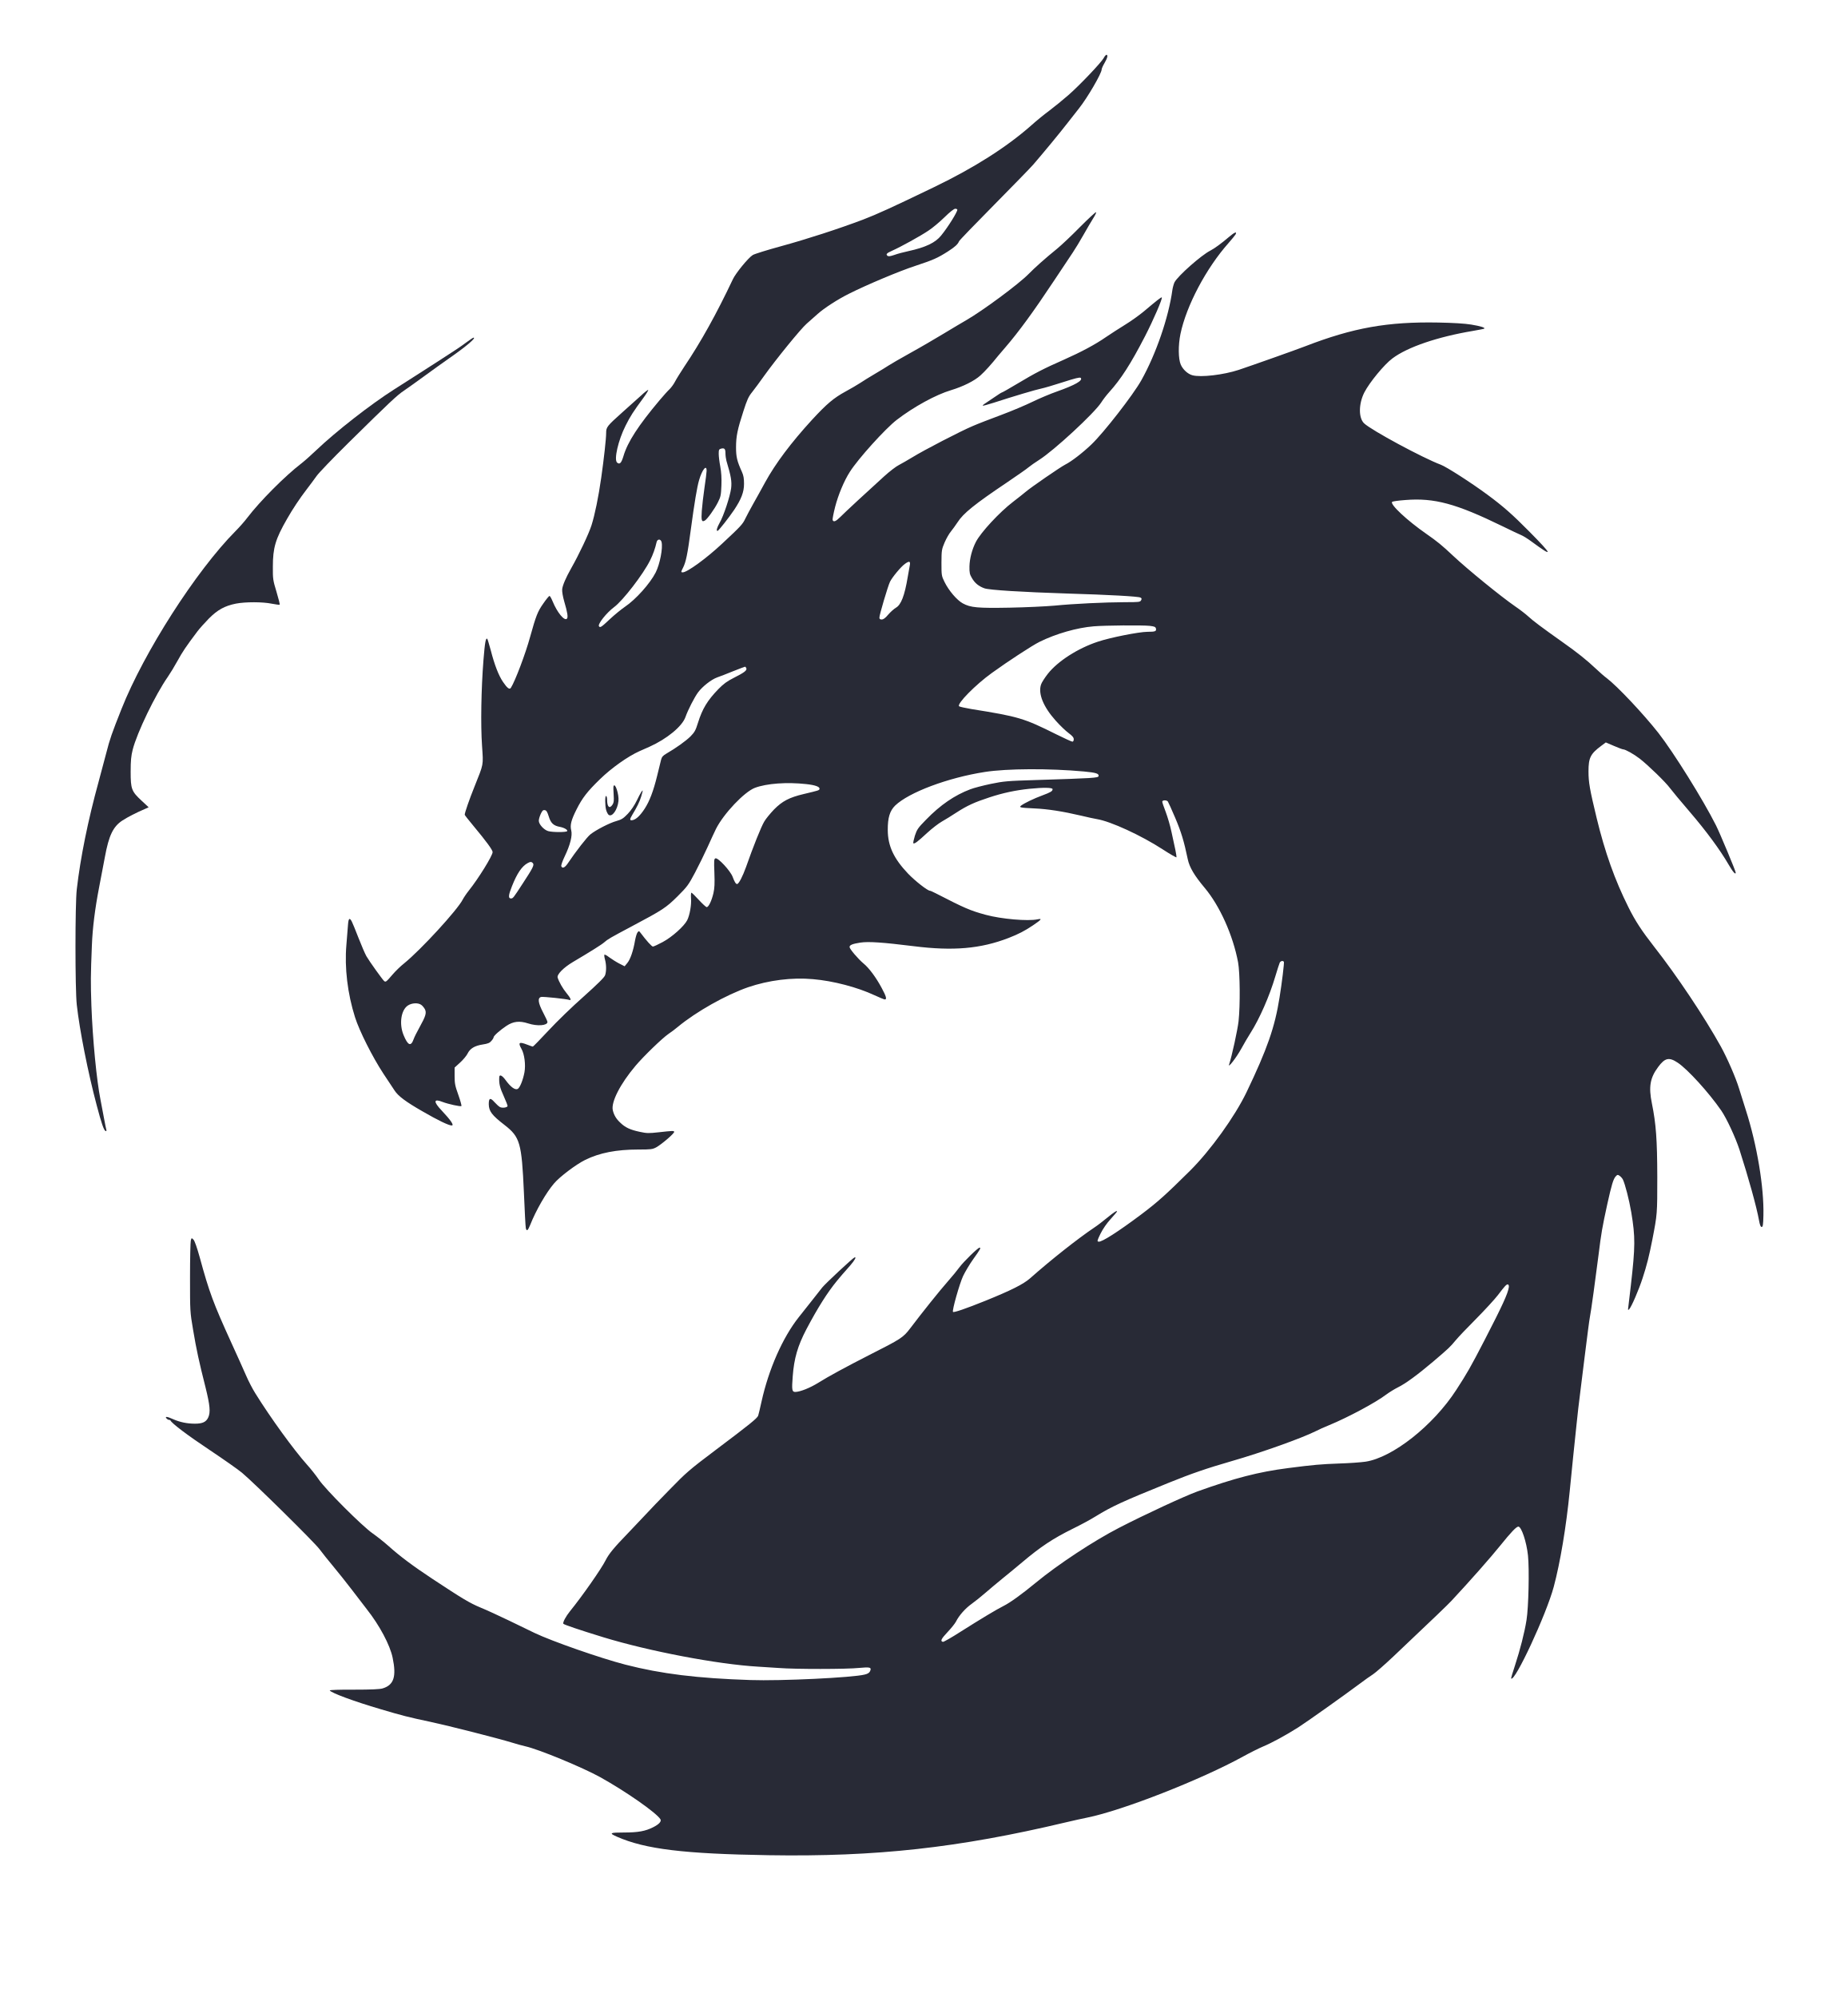
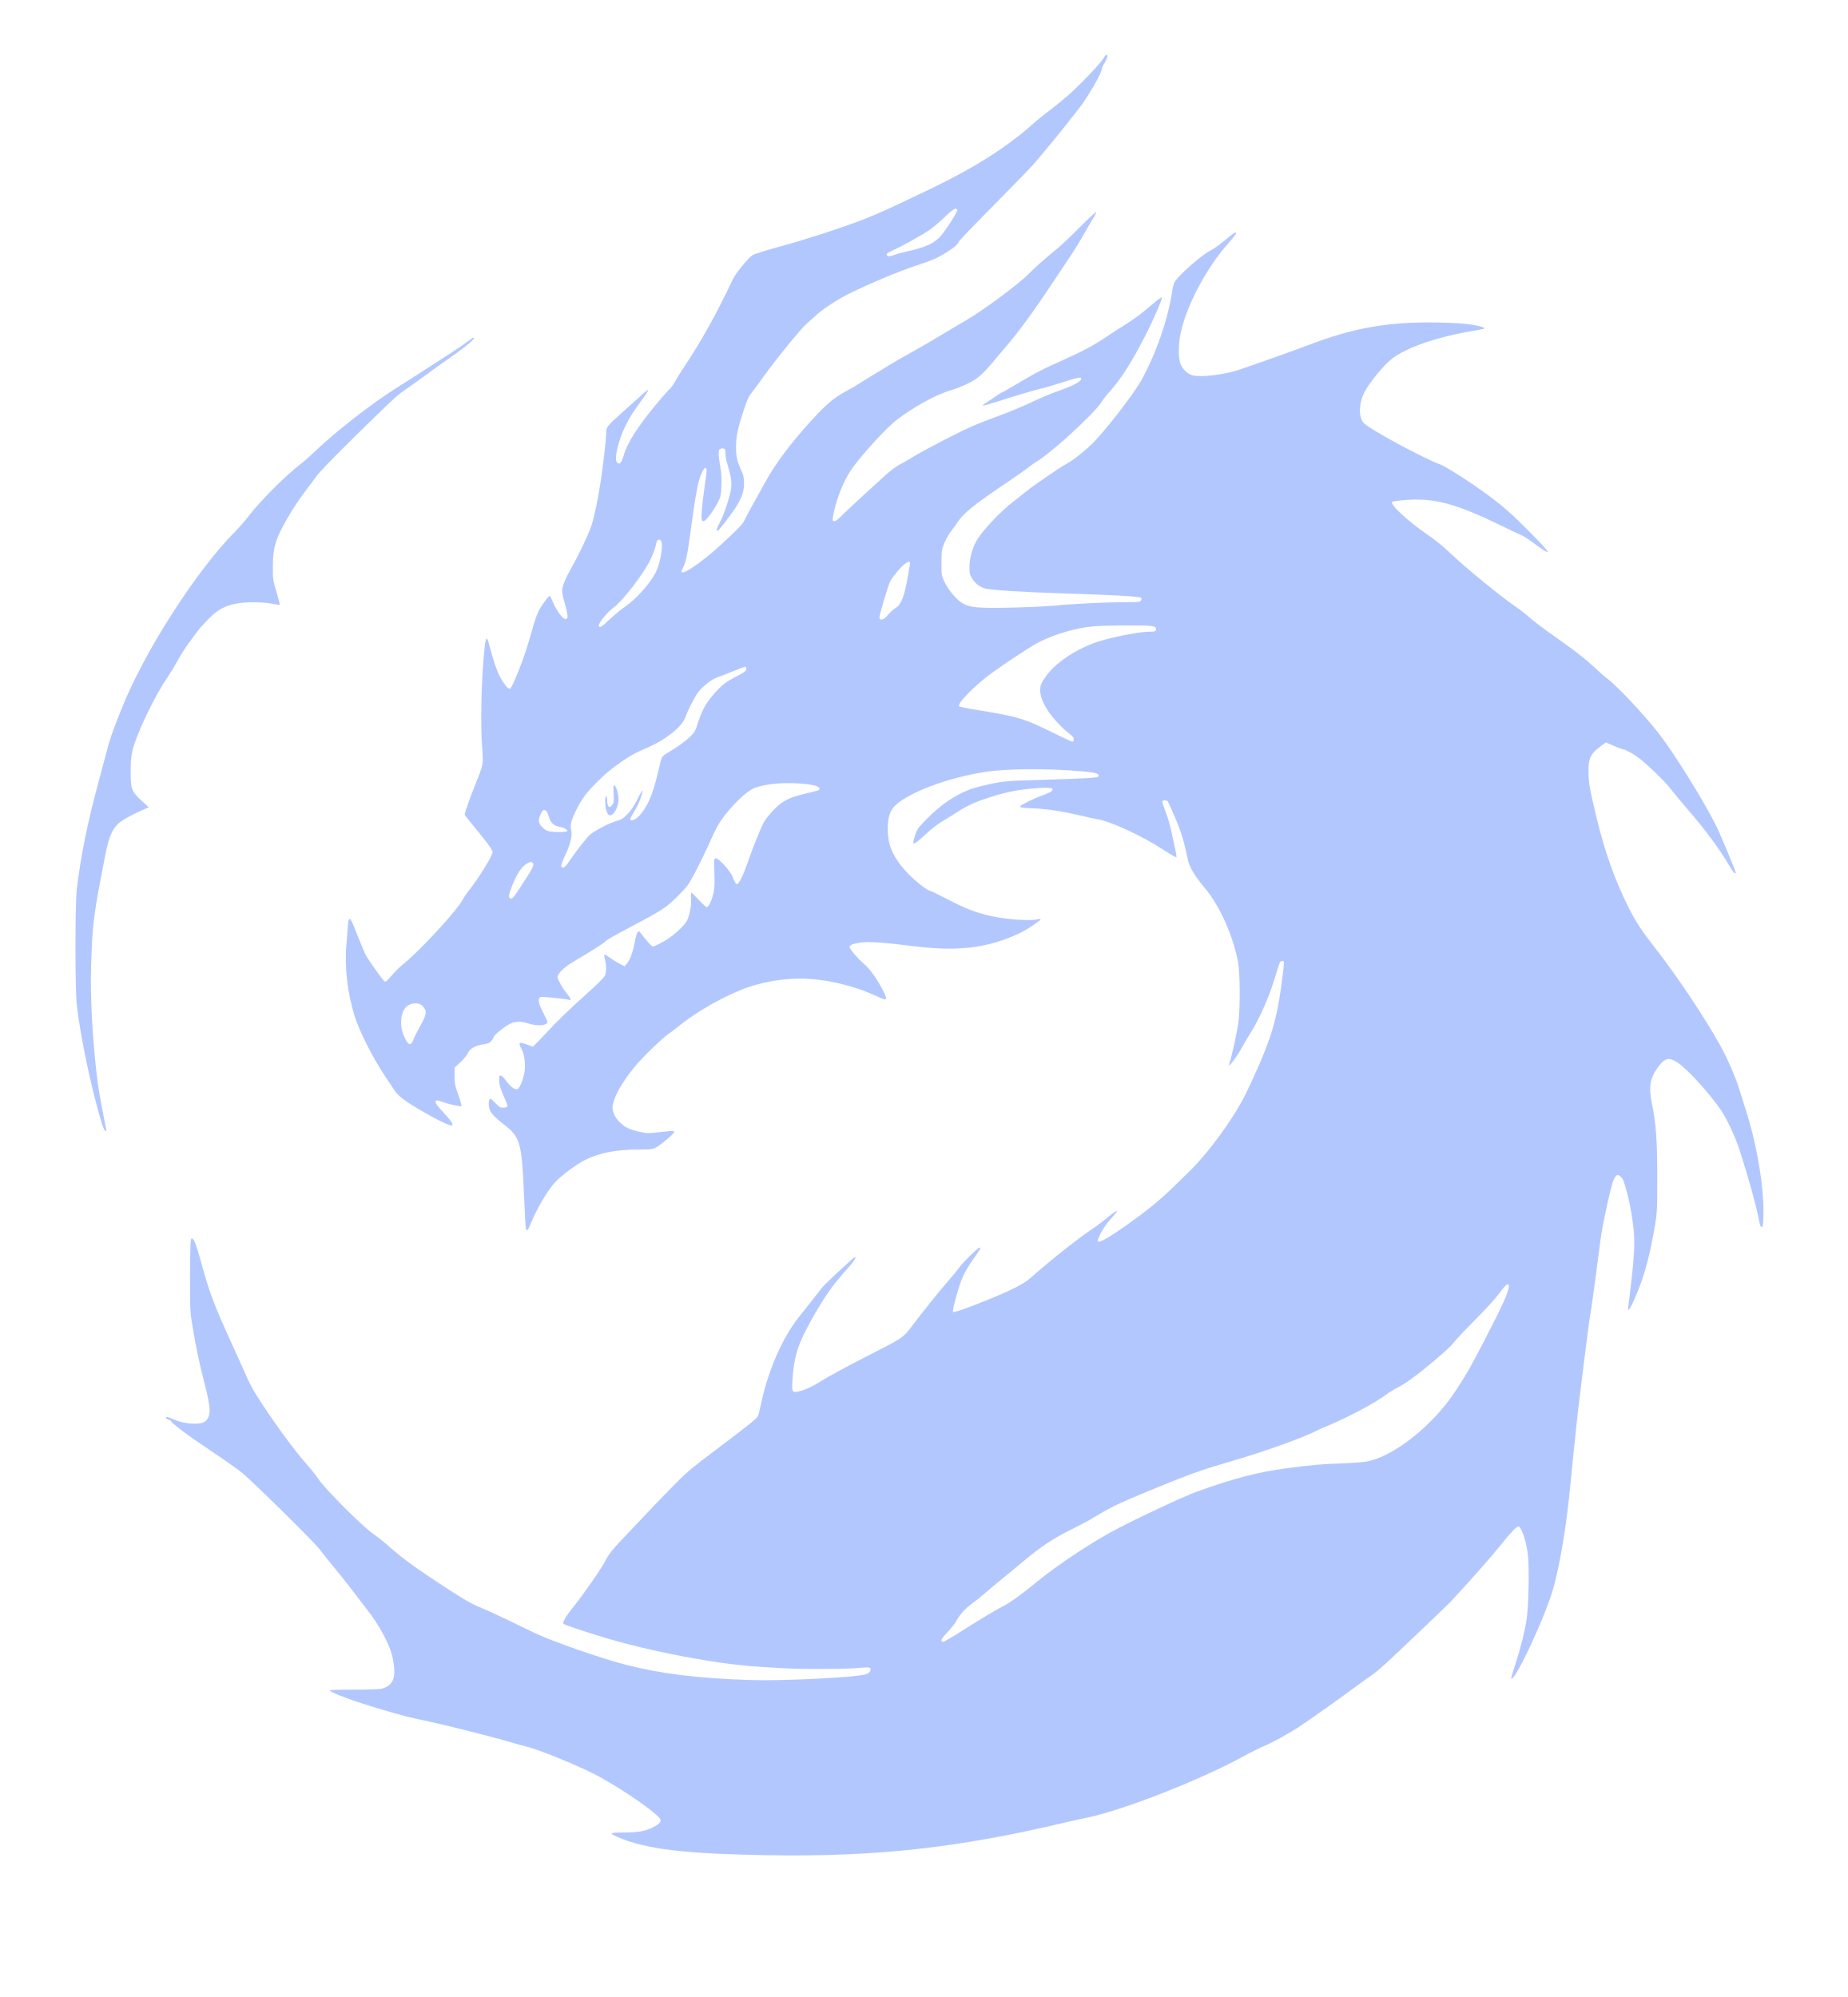
<svg xmlns="http://www.w3.org/2000/svg" version="1.0" width="1920pt" height="2076pt" viewBox="0 0 1920 2076" preserveAspectRatio="xMidYMid meet" id="svg3">
  <defs id="defs3" />
-   <g transform="translate(0,2076) scale(0.1,-0.1)" fill="#000000" stroke="none" id="g3" style="fill:#282a36;fill-opacity:1">
-     <path d="M11472 20158 c-25 -47 -252 -286 -367 -386 -55 -48 -143 -120 -196 -160 -53 -39 -139 -109 -190 -155 -257 -227 -592 -440 -1008 -641 -450 -217 -593 -282 -741 -339 -254 -96 -587 -204 -854 -277 -143 -39 -274 -80 -292 -91 -46 -28 -177 -188 -207 -252 -170 -360 -333 -653 -504 -907 -38 -58 -82 -128 -96 -155 -14 -28 -40 -63 -57 -80 -18 -16 -64 -68 -104 -115 -222 -264 -333 -435 -376 -581 -22 -73 -39 -91 -66 -68 -35 29 11 232 88 384 49 98 79 145 188 293 29 40 50 75 47 78 -3 3 -37 -23 -74 -58 -38 -34 -124 -112 -192 -172 -163 -146 -171 -156 -171 -217 0 -59 -23 -268 -51 -464 -29 -205 -67 -387 -101 -495 -28 -89 -132 -308 -210 -445 -57 -101 -90 -178 -95 -220 -2 -25 6 -74 22 -130 33 -111 41 -163 27 -177 -26 -26 -101 65 -148 180 -13 31 -27 57 -33 57 -5 0 -35 -36 -65 -80 -58 -82 -75 -126 -136 -345 -48 -176 -156 -461 -200 -530 -14 -22 -38 -4 -82 61 -45 66 -88 176 -127 328 -17 62 -33 116 -36 119 -16 16 -25 -32 -40 -218 -24 -304 -30 -675 -15 -892 14 -210 19 -181 -79 -427 -53 -131 -101 -270 -101 -291 0 -4 41 -56 91 -116 135 -162 199 -250 199 -272 0 -37 -147 -275 -248 -401 -24 -30 -52 -72 -63 -93 -56 -109 -435 -522 -609 -663 -37 -29 -90 -81 -120 -116 -66 -77 -71 -81 -88 -67 -18 16 -152 203 -184 258 -14 25 -51 110 -82 190 -31 80 -62 156 -69 169 -23 45 -35 36 -40 -31 -2 -35 -10 -130 -17 -213 -20 -234 12 -505 90 -750 45 -143 183 -416 294 -585 53 -80 106 -160 118 -178 37 -57 118 -117 289 -215 162 -94 273 -147 304 -147 28 0 -10 55 -104 155 -89 93 -85 127 8 90 60 -23 188 -51 197 -43 3 4 -11 56 -32 115 -34 95 -39 119 -39 197 l0 88 57 52 c31 28 66 70 77 92 26 54 74 83 158 96 53 8 73 16 90 37 13 14 23 31 23 37 0 16 67 75 133 119 72 48 136 55 226 26 95 -31 201 -23 201 15 0 7 -20 51 -45 98 -53 101 -59 152 -21 162 21 5 262 -20 294 -31 24 -8 12 21 -29 70 -40 48 -79 117 -93 162 -10 32 59 103 158 162 186 110 302 183 326 205 36 32 62 47 286 166 322 171 356 193 476 312 101 101 113 117 182 247 40 76 99 196 131 267 32 71 71 156 87 188 80 158 294 384 404 426 123 46 332 61 532 39 96 -10 147 -29 139 -52 -4 -13 -6 -14 -162 -51 -152 -36 -224 -74 -310 -161 -38 -40 -85 -96 -102 -126 -32 -53 -117 -266 -189 -472 -35 -98 -76 -177 -93 -177 -13 0 -26 20 -46 74 -23 63 -153 203 -179 193 -15 -6 -16 -22 -11 -150 4 -111 2 -159 -10 -212 -19 -81 -50 -145 -70 -145 -7 0 -44 34 -82 75 -37 41 -72 75 -77 75 -4 0 -6 -26 -4 -57 6 -68 -13 -177 -40 -230 -33 -63 -157 -174 -254 -226 -48 -26 -94 -47 -102 -47 -12 0 -66 59 -128 142 -17 22 -18 22 -32 5 -8 -10 -19 -48 -26 -85 -18 -107 -49 -196 -80 -233 l-28 -34 -57 29 c-31 16 -76 45 -101 63 -25 19 -48 32 -52 29 -3 -4 -1 -27 6 -51 15 -56 15 -122 1 -163 -7 -22 -77 -91 -222 -221 -117 -103 -282 -263 -367 -355 -85 -91 -158 -166 -162 -166 -4 0 -30 9 -58 20 -84 33 -98 23 -61 -42 32 -55 46 -167 32 -245 -15 -80 -47 -160 -70 -173 -28 -14 -73 19 -127 93 -35 48 -63 61 -65 30 -4 -69 7 -112 47 -199 24 -53 42 -99 39 -104 -9 -15 -55 -20 -78 -9 -12 6 -38 30 -58 52 -43 49 -59 43 -59 -21 1 -74 32 -115 164 -217 161 -125 178 -185 201 -697 8 -194 17 -363 20 -375 9 -37 21 -27 46 34 58 148 166 336 248 431 58 69 228 197 323 244 150 74 325 108 553 108 128 0 146 2 184 22 57 31 193 148 188 162 -4 12 -9 12 -164 -5 -100 -11 -120 -11 -194 5 -99 21 -151 45 -202 95 -43 40 -66 79 -78 130 -19 85 78 274 236 461 87 103 279 288 343 332 26 17 70 50 97 73 192 159 500 332 730 412 214 73 457 104 675 84 211 -18 461 -84 639 -167 52 -24 100 -44 107 -44 24 0 15 32 -32 119 -58 109 -132 209 -190 256 -54 45 -144 150 -144 170 0 21 29 33 111 46 85 13 232 3 554 -37 411 -52 697 -27 987 85 103 40 169 74 255 132 89 60 98 73 46 62 -99 -21 -376 3 -538 47 -161 44 -217 68 -520 224 -27 14 -54 26 -59 26 -25 0 -154 101 -228 178 -149 157 -210 287 -211 452 -1 129 21 201 77 256 143 137 547 289 932 349 231 36 669 38 1030 5 127 -12 157 -22 152 -48 -4 -19 -54 -22 -653 -41 -295 -9 -331 -12 -467 -40 -81 -17 -177 -42 -213 -56 -162 -61 -312 -163 -461 -317 -83 -85 -93 -99 -115 -165 -12 -40 -20 -76 -16 -79 10 -10 44 15 144 108 50 46 119 99 153 118 34 19 102 61 152 94 110 71 186 106 342 157 140 46 271 74 415 89 149 15 241 13 241 -4 0 -21 -19 -32 -107 -65 -85 -31 -184 -79 -218 -104 -28 -21 -15 -24 136 -31 138 -6 297 -31 484 -75 66 -16 140 -32 165 -36 143 -23 462 -170 685 -315 77 -50 141 -87 143 -82 1 5 -4 40 -12 78 -8 38 -26 121 -40 185 -13 64 -41 157 -60 208 -20 51 -36 99 -36 107 0 17 44 19 58 2 5 -7 40 -84 77 -171 62 -147 90 -238 130 -429 18 -85 68 -169 176 -298 157 -187 294 -492 347 -774 20 -111 23 -443 5 -612 -10 -90 -70 -365 -98 -449 -16 -47 74 69 125 161 30 55 73 128 96 164 94 147 199 386 259 590 21 69 41 133 46 143 10 18 34 23 43 8 5 -7 -20 -216 -45 -370 -49 -310 -128 -536 -344 -987 -122 -253 -374 -603 -586 -814 -253 -251 -338 -327 -512 -458 -235 -176 -405 -285 -438 -280 -18 3 -17 8 19 83 25 50 64 107 106 153 36 40 66 75 66 77 0 14 -26 -2 -101 -63 -46 -38 -106 -84 -134 -102 -174 -117 -450 -335 -669 -529 -71 -62 -197 -125 -466 -234 -201 -81 -326 -124 -335 -115 -12 12 68 294 105 373 21 44 68 123 105 175 74 103 83 120 66 120 -17 0 -167 -147 -209 -204 -20 -28 -74 -94 -120 -146 -84 -95 -268 -325 -392 -489 -73 -96 -95 -110 -423 -276 -243 -124 -429 -225 -531 -289 -86 -54 -192 -96 -241 -96 -33 0 -37 20 -26 161 14 188 52 318 142 490 118 224 218 382 318 504 41 49 77 92 81 95 3 3 29 32 58 66 48 56 66 91 43 82 -18 -6 -303 -272 -335 -312 -18 -23 -66 -84 -107 -136 -42 -52 -103 -130 -137 -173 -168 -212 -313 -542 -387 -877 -15 -69 -31 -135 -35 -147 -11 -28 -89 -91 -440 -355 -276 -208 -307 -235 -480 -413 -102 -104 -215 -221 -250 -260 -36 -38 -117 -124 -180 -190 -149 -154 -201 -217 -235 -284 -43 -87 -242 -372 -371 -531 -43 -53 -77 -117 -69 -130 6 -9 167 -64 415 -140 477 -146 1192 -282 1610 -306 52 -3 150 -9 218 -14 165 -13 705 -13 832 1 114 11 131 6 113 -34 -8 -17 -25 -28 -56 -35 -123 -32 -877 -68 -1187 -57 -552 18 -927 64 -1300 160 -262 68 -763 243 -945 330 -38 18 -155 75 -260 126 -104 50 -240 113 -302 138 -114 48 -182 89 -496 296 -203 134 -342 238 -462 346 -44 39 -116 96 -160 127 -108 74 -495 461 -562 562 -28 41 -83 111 -123 155 -137 153 -381 490 -536 740 -28 44 -71 127 -96 185 -25 58 -94 211 -153 340 -188 413 -230 525 -329 889 -29 104 -53 172 -65 184 -20 20 -20 20 -28 -9 -4 -16 -8 -189 -8 -384 0 -354 0 -356 32 -545 35 -208 61 -328 129 -597 47 -190 53 -260 28 -314 -22 -47 -60 -64 -138 -64 -80 0 -154 15 -225 46 -64 29 -90 32 -71 9 7 -8 18 -15 25 -15 8 0 15 -3 17 -7 12 -29 183 -158 409 -308 145 -97 296 -203 334 -235 122 -101 752 -722 806 -795 28 -38 93 -119 144 -180 50 -60 136 -168 191 -240 54 -71 124 -162 155 -202 133 -168 243 -374 270 -507 41 -196 12 -283 -104 -318 -30 -9 -118 -13 -299 -13 -145 1 -254 -3 -251 -8 16 -26 250 -113 529 -195 221 -66 292 -84 519 -132 191 -41 705 -172 845 -215 41 -13 105 -31 141 -39 142 -32 591 -218 776 -320 268 -149 584 -370 627 -438 13 -22 -13 -52 -75 -83 -81 -41 -156 -55 -304 -55 -149 0 -158 -6 -72 -44 293 -129 695 -178 1577 -192 1115 -18 1971 76 3085 341 77 18 178 41 225 50 367 74 1187 396 1622 636 69 38 163 85 208 104 89 37 236 117 365 199 86 55 479 334 634 450 52 39 116 85 142 101 26 17 121 100 211 185 428 405 566 538 605 580 193 207 408 451 506 573 112 139 167 197 188 197 32 0 85 -158 100 -300 15 -144 6 -539 -15 -670 -21 -133 -67 -311 -119 -470 -25 -74 -43 -137 -41 -139 37 -41 366 666 443 954 67 251 129 620 166 995 8 85 24 243 35 350 12 107 27 263 36 345 8 83 26 238 40 345 14 107 33 267 44 355 28 225 49 387 54 410 9 36 65 445 91 654 27 219 37 279 91 526 44 198 62 259 87 286 17 18 21 19 40 6 12 -8 27 -25 34 -38 24 -50 65 -209 88 -344 42 -256 42 -349 -5 -760 -11 -99 -23 -198 -26 -220 -5 -36 -4 -38 9 -25 23 23 100 201 140 325 43 132 67 227 101 400 51 264 51 264 51 650 -1 389 -13 552 -56 764 -35 172 -20 265 65 379 70 95 113 105 203 45 104 -69 323 -310 453 -498 56 -82 147 -278 189 -406 94 -292 179 -599 203 -734 9 -50 17 -70 28 -70 12 0 16 21 18 120 7 291 -66 731 -182 1093 -24 75 -56 177 -71 226 -34 112 -121 312 -189 436 -171 308 -457 737 -695 1040 -128 164 -196 268 -265 407 -143 286 -244 570 -331 928 -72 299 -85 371 -85 486 0 142 21 183 133 266 l47 35 84 -36 c46 -20 89 -36 96 -36 23 0 111 -49 173 -97 85 -66 270 -245 314 -306 20 -27 112 -138 205 -246 170 -198 316 -396 405 -550 44 -76 73 -109 73 -82 0 16 -164 410 -205 491 -134 267 -443 762 -598 960 -158 201 -430 489 -537 570 -25 18 -76 63 -115 100 -91 86 -190 166 -345 275 -220 156 -304 219 -355 266 -27 25 -88 72 -135 104 -151 104 -498 387 -648 528 -111 105 -166 150 -277 227 -200 139 -381 308 -356 333 5 5 67 14 138 19 301 24 526 -37 1008 -272 88 -43 176 -85 196 -93 20 -8 70 -39 110 -69 227 -167 220 -143 -27 107 -174 176 -270 261 -434 382 -166 123 -426 290 -485 312 -189 71 -721 358 -797 430 -59 56 -58 202 2 321 54 105 207 291 292 354 157 118 468 224 837 286 62 11 116 21 118 24 11 10 -40 26 -137 42 -68 11 -187 18 -340 21 -528 10 -886 -54 -1385 -247 -106 -41 -547 -197 -690 -245 -158 -52 -394 -80 -482 -56 -48 13 -99 60 -121 111 -26 61 -27 201 -3 318 61 294 268 685 501 947 34 39 66 78 71 87 19 35 -9 25 -66 -24 -80 -68 -152 -121 -195 -143 -95 -48 -338 -263 -373 -330 -8 -17 -18 -53 -22 -80 -39 -284 -169 -664 -323 -939 -86 -153 -390 -544 -519 -667 -91 -87 -208 -177 -272 -209 -51 -26 -359 -238 -412 -284 -20 -17 -78 -63 -130 -103 -140 -107 -334 -316 -386 -416 -40 -78 -65 -173 -67 -255 -1 -67 3 -83 26 -122 30 -52 71 -85 130 -106 51 -18 391 -39 858 -54 439 -13 741 -30 763 -42 14 -7 15 -13 7 -28 -10 -19 -22 -20 -168 -20 -209 -1 -530 -16 -733 -36 -90 -8 -299 -18 -464 -21 -334 -6 -407 0 -489 45 -60 33 -145 132 -189 222 -31 63 -32 68 -32 200 1 130 2 138 33 211 18 42 48 94 66 115 18 22 48 64 68 94 59 93 178 189 513 414 104 71 206 141 225 158 19 16 69 51 110 77 155 98 573 485 645 596 18 29 55 77 82 107 123 136 225 294 374 583 86 167 184 393 174 403 -5 5 -48 -28 -185 -144 -47 -39 -134 -102 -195 -139 -60 -37 -150 -95 -200 -129 -112 -78 -259 -156 -439 -236 -209 -92 -301 -140 -476 -245 -87 -52 -162 -95 -167 -95 -4 0 -37 -21 -73 -46 -36 -25 -80 -54 -98 -66 -18 -11 -31 -23 -28 -25 2 -3 53 11 113 30 212 69 439 136 493 147 30 6 133 36 228 67 127 41 176 53 184 45 27 -27 -58 -75 -247 -142 -66 -23 -178 -70 -250 -105 -71 -35 -220 -98 -330 -139 -110 -41 -243 -92 -295 -115 -120 -50 -508 -251 -626 -324 -49 -30 -113 -66 -141 -81 -29 -14 -99 -68 -155 -119 -168 -152 -410 -376 -456 -423 -45 -45 -69 -54 -78 -30 -3 8 9 70 26 137 32 124 93 271 153 364 86 136 368 448 487 540 177 136 407 262 565 309 125 38 242 96 305 153 46 41 118 121 184 204 11 13 45 53 76 89 138 160 293 372 507 695 80 121 167 252 193 290 26 39 77 122 112 185 36 63 81 141 101 172 20 31 33 59 29 62 -5 3 -80 -67 -168 -155 -87 -89 -193 -188 -234 -222 -133 -108 -233 -198 -300 -266 -103 -105 -476 -381 -648 -480 -37 -21 -141 -83 -232 -138 -91 -55 -248 -147 -350 -203 -102 -57 -203 -115 -225 -130 -22 -15 -85 -53 -139 -85 -54 -32 -125 -75 -157 -97 -32 -21 -99 -60 -149 -87 -126 -69 -195 -127 -352 -297 -216 -236 -378 -452 -485 -647 -36 -67 -92 -167 -123 -222 -31 -55 -69 -126 -84 -157 -27 -58 -48 -80 -241 -260 -162 -152 -363 -298 -409 -298 -20 0 -20 3 4 50 29 58 46 137 80 395 38 282 65 443 86 514 32 110 80 168 78 95 0 -16 -10 -94 -22 -174 -12 -80 -24 -188 -28 -241 -7 -99 -1 -119 31 -101 25 13 103 122 137 191 29 57 32 74 36 175 3 76 -1 138 -12 197 -9 47 -16 106 -16 132 0 41 3 47 24 53 36 9 46 -2 46 -49 0 -23 5 -58 10 -77 49 -163 57 -215 49 -286 -11 -84 -78 -288 -120 -360 -28 -50 -37 -85 -21 -83 10 0 118 138 172 218 74 111 103 185 103 271 0 57 -5 87 -22 125 -50 110 -61 155 -61 254 0 116 15 187 76 375 39 121 53 153 93 202 26 33 80 106 121 164 125 175 383 492 444 545 32 28 83 73 114 101 65 59 210 153 327 211 187 94 523 235 685 288 190 63 232 81 342 151 73 47 103 74 116 106 4 10 167 179 362 376 195 198 380 387 410 422 100 116 274 326 355 431 44 57 98 126 120 153 86 108 235 363 235 404 0 9 14 40 30 67 30 51 38 85 20 85 -6 0 -19 -14 -28 -32z m-1522 -1578 c0 -25 -97 -181 -168 -268 -60 -75 -160 -123 -342 -163 -47 -10 -112 -27 -144 -39 -44 -15 -62 -17 -72 -9 -19 16 -9 27 49 53 86 38 295 153 376 208 42 27 117 90 167 139 57 56 99 89 113 89 11 0 21 -5 21 -10z m-3074 -3455 c15 -62 -17 -228 -61 -316 -59 -116 -208 -282 -320 -357 -38 -26 -109 -84 -157 -129 -87 -82 -101 -92 -113 -73 -14 23 79 140 158 199 91 67 302 341 374 486 29 57 54 128 67 188 8 36 43 37 52 2z m2580 -242 c-4 -21 -13 -74 -21 -118 -33 -199 -70 -293 -124 -323 -20 -12 -56 -44 -80 -72 -29 -35 -50 -50 -67 -50 -17 0 -24 5 -24 20 0 29 88 326 110 372 23 47 114 157 155 186 46 33 59 29 51 -15z m2492 -629 c50 -6 61 -10 66 -27 7 -30 -7 -35 -89 -35 -89 -1 -384 -59 -515 -103 -208 -69 -414 -201 -519 -333 -32 -41 -65 -92 -71 -112 -32 -95 24 -232 151 -374 45 -51 107 -110 136 -131 39 -29 53 -46 53 -64 0 -15 -6 -25 -14 -25 -8 0 -82 34 -165 75 -341 170 -392 185 -885 264 -65 11 -123 24 -128 29 -25 25 172 225 342 347 170 123 420 286 495 323 170 84 389 147 563 161 121 10 499 13 580 5z m-4191 -441 c9 -22 -22 -45 -131 -100 -69 -35 -105 -61 -159 -116 -115 -119 -167 -205 -213 -352 -24 -78 -35 -97 -78 -141 -49 -48 -151 -121 -248 -177 -38 -22 -49 -35 -57 -65 -5 -20 -24 -95 -41 -167 -39 -159 -79 -264 -129 -341 -46 -71 -87 -110 -123 -119 -35 -9 -36 6 -6 55 48 79 77 138 92 189 9 30 16 57 16 60 0 15 -25 -25 -60 -98 -25 -52 -60 -104 -95 -141 -47 -49 -65 -60 -118 -75 -70 -19 -212 -92 -271 -139 -34 -27 -147 -171 -238 -306 -29 -41 -54 -51 -64 -25 -4 9 12 54 35 102 58 121 82 217 68 271 -14 54 0 108 55 217 60 120 113 188 244 315 120 117 290 237 410 291 27 12 74 32 104 46 182 82 339 211 374 308 27 77 93 205 131 257 46 62 138 134 199 156 27 9 101 38 165 64 64 25 120 47 124 47 4 1 10 -6 14 -16z m-2053 -1542 c21 -69 50 -95 116 -107 43 -8 83 -31 75 -44 -8 -13 -150 -13 -197 0 -45 13 -98 71 -98 108 0 15 9 46 20 70 16 35 24 43 42 40 17 -2 26 -16 42 -67z m-165 -485 c15 -18 0 -49 -103 -206 -102 -157 -104 -160 -126 -160 -29 0 -26 35 11 127 53 134 103 208 164 241 27 15 40 15 54 -2z m-1161 -1472 c12 -8 29 -29 38 -45 19 -38 9 -72 -56 -189 -26 -47 -54 -102 -61 -123 -28 -80 -60 -66 -105 44 -47 115 -26 259 45 306 40 27 106 31 139 7z m11304 -2935 c-9 -65 -66 -190 -254 -554 -146 -282 -180 -341 -293 -515 -239 -369 -660 -702 -942 -745 -48 -7 -171 -16 -273 -19 -191 -7 -264 -13 -535 -48 -302 -39 -552 -103 -941 -243 -132 -48 -539 -236 -814 -378 -262 -135 -634 -380 -863 -569 -144 -119 -270 -210 -337 -243 -72 -36 -235 -134 -445 -267 -93 -60 -176 -107 -184 -106 -31 6 -20 30 47 101 38 40 77 89 87 108 33 66 98 139 164 186 36 26 100 77 141 113 41 36 125 106 185 155 61 49 151 124 200 165 192 162 319 246 525 348 80 39 186 96 235 127 173 106 274 153 763 351 232 94 394 150 654 225 310 89 727 238 875 312 26 14 87 41 136 61 197 81 486 236 595 319 31 23 86 57 122 75 78 38 202 129 364 266 164 140 178 153 234 221 27 33 123 134 214 225 90 91 192 202 226 246 74 98 91 116 106 111 6 -2 10 -15 8 -28z" id="path1" style="fill:#282a36;fill-opacity:1" />
-     <path d="M6377 12588 c-3 -7 -2 -48 1 -90 4 -62 2 -82 -12 -103 -31 -47 -56 -24 -56 52 0 17 -4 35 -10 38 -13 8 -13 -99 0 -146 6 -20 17 -42 25 -49 36 -29 94 52 103 143 7 68 -35 196 -51 155z" id="path2" style="fill:#282a36;fill-opacity:1" />
-     <path d="M4846 17200 c-63 -47 -110 -78 -276 -185 -84 -53 -136 -87 -260 -167 -47 -30 -143 -92 -213 -136 -248 -158 -604 -436 -812 -634 -52 -50 -121 -111 -152 -135 -172 -132 -433 -395 -561 -563 -27 -36 -82 -99 -123 -140 -410 -413 -952 -1259 -1186 -1850 -102 -257 -121 -311 -158 -456 -20 -77 -56 -213 -81 -304 -109 -396 -188 -784 -226 -1115 -18 -155 -18 -1037 0 -1200 29 -263 116 -703 207 -1045 50 -190 75 -262 93 -268 6 -2 10 2 8 10 -3 7 -14 65 -26 128 -12 63 -28 147 -35 185 -41 204 -82 630 -95 979 -8 240 -8 314 5 628 7 183 33 386 75 603 21 110 48 252 60 315 41 225 86 318 183 381 56 36 141 80 237 121 l35 16 -72 67 c-106 98 -115 122 -115 302 0 117 5 165 21 229 45 178 236 573 366 759 23 33 68 107 100 165 52 95 87 147 208 308 22 29 75 88 118 132 91 91 163 131 281 155 99 19 278 19 374 -1 42 -8 78 -13 81 -10 3 3 -12 63 -33 133 -37 122 -39 134 -38 263 0 196 27 286 147 495 57 101 135 218 206 310 34 44 79 105 101 136 22 32 169 185 327 341 436 430 512 501 583 548 36 24 130 92 210 150 80 59 198 143 262 188 169 117 281 212 250 212 -5 0 -39 -22 -76 -50z" id="path3" style="fill:#282a36;fill-opacity:1" />
+   <g transform="translate(0,2076) scale(0.1,-0.1)" fill="#000000" stroke="none" id="g3" style="fill:#b3c7ff;fill-opacity:1">
+     <path d="M11472 20158 c-25 -47 -252 -286 -367 -386 -55 -48 -143 -120 -196 -160 -53 -39 -139 -109 -190 -155 -257 -227 -592 -440 -1008 -641 -450 -217 -593 -282 -741 -339 -254 -96 -587 -204 -854 -277 -143 -39 -274 -80 -292 -91 -46 -28 -177 -188 -207 -252 -170 -360 -333 -653 -504 -907 -38 -58 -82 -128 -96 -155 -14 -28 -40 -63 -57 -80 -18 -16 -64 -68 -104 -115 -222 -264 -333 -435 -376 -581 -22 -73 -39 -91 -66 -68 -35 29 11 232 88 384 49 98 79 145 188 293 29 40 50 75 47 78 -3 3 -37 -23 -74 -58 -38 -34 -124 -112 -192 -172 -163 -146 -171 -156 -171 -217 0 -59 -23 -268 -51 -464 -29 -205 -67 -387 -101 -495 -28 -89 -132 -308 -210 -445 -57 -101 -90 -178 -95 -220 -2 -25 6 -74 22 -130 33 -111 41 -163 27 -177 -26 -26 -101 65 -148 180 -13 31 -27 57 -33 57 -5 0 -35 -36 -65 -80 -58 -82 -75 -126 -136 -345 -48 -176 -156 -461 -200 -530 -14 -22 -38 -4 -82 61 -45 66 -88 176 -127 328 -17 62 -33 116 -36 119 -16 16 -25 -32 -40 -218 -24 -304 -30 -675 -15 -892 14 -210 19 -181 -79 -427 -53 -131 -101 -270 -101 -291 0 -4 41 -56 91 -116 135 -162 199 -250 199 -272 0 -37 -147 -275 -248 -401 -24 -30 -52 -72 -63 -93 -56 -109 -435 -522 -609 -663 -37 -29 -90 -81 -120 -116 -66 -77 -71 -81 -88 -67 -18 16 -152 203 -184 258 -14 25 -51 110 -82 190 -31 80 -62 156 -69 169 -23 45 -35 36 -40 -31 -2 -35 -10 -130 -17 -213 -20 -234 12 -505 90 -750 45 -143 183 -416 294 -585 53 -80 106 -160 118 -178 37 -57 118 -117 289 -215 162 -94 273 -147 304 -147 28 0 -10 55 -104 155 -89 93 -85 127 8 90 60 -23 188 -51 197 -43 3 4 -11 56 -32 115 -34 95 -39 119 -39 197 l0 88 57 52 c31 28 66 70 77 92 26 54 74 83 158 96 53 8 73 16 90 37 13 14 23 31 23 37 0 16 67 75 133 119 72 48 136 55 226 26 95 -31 201 -23 201 15 0 7 -20 51 -45 98 -53 101 -59 152 -21 162 21 5 262 -20 294 -31 24 -8 12 21 -29 70 -40 48 -79 117 -93 162 -10 32 59 103 158 162 186 110 302 183 326 205 36 32 62 47 286 166 322 171 356 193 476 312 101 101 113 117 182 247 40 76 99 196 131 267 32 71 71 156 87 188 80 158 294 384 404 426 123 46 332 61 532 39 96 -10 147 -29 139 -52 -4 -13 -6 -14 -162 -51 -152 -36 -224 -74 -310 -161 -38 -40 -85 -96 -102 -126 -32 -53 -117 -266 -189 -472 -35 -98 -76 -177 -93 -177 -13 0 -26 20 -46 74 -23 63 -153 203 -179 193 -15 -6 -16 -22 -11 -150 4 -111 2 -159 -10 -212 -19 -81 -50 -145 -70 -145 -7 0 -44 34 -82 75 -37 41 -72 75 -77 75 -4 0 -6 -26 -4 -57 6 -68 -13 -177 -40 -230 -33 -63 -157 -174 -254 -226 -48 -26 -94 -47 -102 -47 -12 0 -66 59 -128 142 -17 22 -18 22 -32 5 -8 -10 -19 -48 -26 -85 -18 -107 -49 -196 -80 -233 l-28 -34 -57 29 c-31 16 -76 45 -101 63 -25 19 -48 32 -52 29 -3 -4 -1 -27 6 -51 15 -56 15 -122 1 -163 -7 -22 -77 -91 -222 -221 -117 -103 -282 -263 -367 -355 -85 -91 -158 -166 -162 -166 -4 0 -30 9 -58 20 -84 33 -98 23 -61 -42 32 -55 46 -167 32 -245 -15 -80 -47 -160 -70 -173 -28 -14 -73 19 -127 93 -35 48 -63 61 -65 30 -4 -69 7 -112 47 -199 24 -53 42 -99 39 -104 -9 -15 -55 -20 -78 -9 -12 6 -38 30 -58 52 -43 49 -59 43 -59 -21 1 -74 32 -115 164 -217 161 -125 178 -185 201 -697 8 -194 17 -363 20 -375 9 -37 21 -27 46 34 58 148 166 336 248 431 58 69 228 197 323 244 150 74 325 108 553 108 128 0 146 2 184 22 57 31 193 148 188 162 -4 12 -9 12 -164 -5 -100 -11 -120 -11 -194 5 -99 21 -151 45 -202 95 -43 40 -66 79 -78 130 -19 85 78 274 236 461 87 103 279 288 343 332 26 17 70 50 97 73 192 159 500 332 730 412 214 73 457 104 675 84 211 -18 461 -84 639 -167 52 -24 100 -44 107 -44 24 0 15 32 -32 119 -58 109 -132 209 -190 256 -54 45 -144 150 -144 170 0 21 29 33 111 46 85 13 232 3 554 -37 411 -52 697 -27 987 85 103 40 169 74 255 132 89 60 98 73 46 62 -99 -21 -376 3 -538 47 -161 44 -217 68 -520 224 -27 14 -54 26 -59 26 -25 0 -154 101 -228 178 -149 157 -210 287 -211 452 -1 129 21 201 77 256 143 137 547 289 932 349 231 36 669 38 1030 5 127 -12 157 -22 152 -48 -4 -19 -54 -22 -653 -41 -295 -9 -331 -12 -467 -40 -81 -17 -177 -42 -213 -56 -162 -61 -312 -163 -461 -317 -83 -85 -93 -99 -115 -165 -12 -40 -20 -76 -16 -79 10 -10 44 15 144 108 50 46 119 99 153 118 34 19 102 61 152 94 110 71 186 106 342 157 140 46 271 74 415 89 149 15 241 13 241 -4 0 -21 -19 -32 -107 -65 -85 -31 -184 -79 -218 -104 -28 -21 -15 -24 136 -31 138 -6 297 -31 484 -75 66 -16 140 -32 165 -36 143 -23 462 -170 685 -315 77 -50 141 -87 143 -82 1 5 -4 40 -12 78 -8 38 -26 121 -40 185 -13 64 -41 157 -60 208 -20 51 -36 99 -36 107 0 17 44 19 58 2 5 -7 40 -84 77 -171 62 -147 90 -238 130 -429 18 -85 68 -169 176 -298 157 -187 294 -492 347 -774 20 -111 23 -443 5 -612 -10 -90 -70 -365 -98 -449 -16 -47 74 69 125 161 30 55 73 128 96 164 94 147 199 386 259 590 21 69 41 133 46 143 10 18 34 23 43 8 5 -7 -20 -216 -45 -370 -49 -310 -128 -536 -344 -987 -122 -253 -374 -603 -586 -814 -253 -251 -338 -327 -512 -458 -235 -176 -405 -285 -438 -280 -18 3 -17 8 19 83 25 50 64 107 106 153 36 40 66 75 66 77 0 14 -26 -2 -101 -63 -46 -38 -106 -84 -134 -102 -174 -117 -450 -335 -669 -529 -71 -62 -197 -125 -466 -234 -201 -81 -326 -124 -335 -115 -12 12 68 294 105 373 21 44 68 123 105 175 74 103 83 120 66 120 -17 0 -167 -147 -209 -204 -20 -28 -74 -94 -120 -146 -84 -95 -268 -325 -392 -489 -73 -96 -95 -110 -423 -276 -243 -124 -429 -225 -531 -289 -86 -54 -192 -96 -241 -96 -33 0 -37 20 -26 161 14 188 52 318 142 490 118 224 218 382 318 504 41 49 77 92 81 95 3 3 29 32 58 66 48 56 66 91 43 82 -18 -6 -303 -272 -335 -312 -18 -23 -66 -84 -107 -136 -42 -52 -103 -130 -137 -173 -168 -212 -313 -542 -387 -877 -15 -69 -31 -135 -35 -147 -11 -28 -89 -91 -440 -355 -276 -208 -307 -235 -480 -413 -102 -104 -215 -221 -250 -260 -36 -38 -117 -124 -180 -190 -149 -154 -201 -217 -235 -284 -43 -87 -242 -372 -371 -531 -43 -53 -77 -117 -69 -130 6 -9 167 -64 415 -140 477 -146 1192 -282 1610 -306 52 -3 150 -9 218 -14 165 -13 705 -13 832 1 114 11 131 6 113 -34 -8 -17 -25 -28 -56 -35 -123 -32 -877 -68 -1187 -57 -552 18 -927 64 -1300 160 -262 68 -763 243 -945 330 -38 18 -155 75 -260 126 -104 50 -240 113 -302 138 -114 48 -182 89 -496 296 -203 134 -342 238 -462 346 -44 39 -116 96 -160 127 -108 74 -495 461 -562 562 -28 41 -83 111 -123 155 -137 153 -381 490 -536 740 -28 44 -71 127 -96 185 -25 58 -94 211 -153 340 -188 413 -230 525 -329 889 -29 104 -53 172 -65 184 -20 20 -20 20 -28 -9 -4 -16 -8 -189 -8 -384 0 -354 0 -356 32 -545 35 -208 61 -328 129 -597 47 -190 53 -260 28 -314 -22 -47 -60 -64 -138 -64 -80 0 -154 15 -225 46 -64 29 -90 32 -71 9 7 -8 18 -15 25 -15 8 0 15 -3 17 -7 12 -29 183 -158 409 -308 145 -97 296 -203 334 -235 122 -101 752 -722 806 -795 28 -38 93 -119 144 -180 50 -60 136 -168 191 -240 54 -71 124 -162 155 -202 133 -168 243 -374 270 -507 41 -196 12 -283 -104 -318 -30 -9 -118 -13 -299 -13 -145 1 -254 -3 -251 -8 16 -26 250 -113 529 -195 221 -66 292 -84 519 -132 191 -41 705 -172 845 -215 41 -13 105 -31 141 -39 142 -32 591 -218 776 -320 268 -149 584 -370 627 -438 13 -22 -13 -52 -75 -83 -81 -41 -156 -55 -304 -55 -149 0 -158 -6 -72 -44 293 -129 695 -178 1577 -192 1115 -18 1971 76 3085 341 77 18 178 41 225 50 367 74 1187 396 1622 636 69 38 163 85 208 104 89 37 236 117 365 199 86 55 479 334 634 450 52 39 116 85 142 101 26 17 121 100 211 185 428 405 566 538 605 580 193 207 408 451 506 573 112 139 167 197 188 197 32 0 85 -158 100 -300 15 -144 6 -539 -15 -670 -21 -133 -67 -311 -119 -470 -25 -74 -43 -137 -41 -139 37 -41 366 666 443 954 67 251 129 620 166 995 8 85 24 243 35 350 12 107 27 263 36 345 8 83 26 238 40 345 14 107 33 267 44 355 28 225 49 387 54 410 9 36 65 445 91 654 27 219 37 279 91 526 44 198 62 259 87 286 17 18 21 19 40 6 12 -8 27 -25 34 -38 24 -50 65 -209 88 -344 42 -256 42 -349 -5 -760 -11 -99 -23 -198 -26 -220 -5 -36 -4 -38 9 -25 23 23 100 201 140 325 43 132 67 227 101 400 51 264 51 264 51 650 -1 389 -13 552 -56 764 -35 172 -20 265 65 379 70 95 113 105 203 45 104 -69 323 -310 453 -498 56 -82 147 -278 189 -406 94 -292 179 -599 203 -734 9 -50 17 -70 28 -70 12 0 16 21 18 120 7 291 -66 731 -182 1093 -24 75 -56 177 -71 226 -34 112 -121 312 -189 436 -171 308 -457 737 -695 1040 -128 164 -196 268 -265 407 -143 286 -244 570 -331 928 -72 299 -85 371 -85 486 0 142 21 183 133 266 l47 35 84 -36 c46 -20 89 -36 96 -36 23 0 111 -49 173 -97 85 -66 270 -245 314 -306 20 -27 112 -138 205 -246 170 -198 316 -396 405 -550 44 -76 73 -109 73 -82 0 16 -164 410 -205 491 -134 267 -443 762 -598 960 -158 201 -430 489 -537 570 -25 18 -76 63 -115 100 -91 86 -190 166 -345 275 -220 156 -304 219 -355 266 -27 25 -88 72 -135 104 -151 104 -498 387 -648 528 -111 105 -166 150 -277 227 -200 139 -381 308 -356 333 5 5 67 14 138 19 301 24 526 -37 1008 -272 88 -43 176 -85 196 -93 20 -8 70 -39 110 -69 227 -167 220 -143 -27 107 -174 176 -270 261 -434 382 -166 123 -426 290 -485 312 -189 71 -721 358 -797 430 -59 56 -58 202 2 321 54 105 207 291 292 354 157 118 468 224 837 286 62 11 116 21 118 24 11 10 -40 26 -137 42 -68 11 -187 18 -340 21 -528 10 -886 -54 -1385 -247 -106 -41 -547 -197 -690 -245 -158 -52 -394 -80 -482 -56 -48 13 -99 60 -121 111 -26 61 -27 201 -3 318 61 294 268 685 501 947 34 39 66 78 71 87 19 35 -9 25 -66 -24 -80 -68 -152 -121 -195 -143 -95 -48 -338 -263 -373 -330 -8 -17 -18 -53 -22 -80 -39 -284 -169 -664 -323 -939 -86 -153 -390 -544 -519 -667 -91 -87 -208 -177 -272 -209 -51 -26 -359 -238 -412 -284 -20 -17 -78 -63 -130 -103 -140 -107 -334 -316 -386 -416 -40 -78 -65 -173 -67 -255 -1 -67 3 -83 26 -122 30 -52 71 -85 130 -106 51 -18 391 -39 858 -54 439 -13 741 -30 763 -42 14 -7 15 -13 7 -28 -10 -19 -22 -20 -168 -20 -209 -1 -530 -16 -733 -36 -90 -8 -299 -18 -464 -21 -334 -6 -407 0 -489 45 -60 33 -145 132 -189 222 -31 63 -32 68 -32 200 1 130 2 138 33 211 18 42 48 94 66 115 18 22 48 64 68 94 59 93 178 189 513 414 104 71 206 141 225 158 19 16 69 51 110 77 155 98 573 485 645 596 18 29 55 77 82 107 123 136 225 294 374 583 86 167 184 393 174 403 -5 5 -48 -28 -185 -144 -47 -39 -134 -102 -195 -139 -60 -37 -150 -95 -200 -129 -112 -78 -259 -156 -439 -236 -209 -92 -301 -140 -476 -245 -87 -52 -162 -95 -167 -95 -4 0 -37 -21 -73 -46 -36 -25 -80 -54 -98 -66 -18 -11 -31 -23 -28 -25 2 -3 53 11 113 30 212 69 439 136 493 147 30 6 133 36 228 67 127 41 176 53 184 45 27 -27 -58 -75 -247 -142 -66 -23 -178 -70 -250 -105 -71 -35 -220 -98 -330 -139 -110 -41 -243 -92 -295 -115 -120 -50 -508 -251 -626 -324 -49 -30 -113 -66 -141 -81 -29 -14 -99 -68 -155 -119 -168 -152 -410 -376 -456 -423 -45 -45 -69 -54 -78 -30 -3 8 9 70 26 137 32 124 93 271 153 364 86 136 368 448 487 540 177 136 407 262 565 309 125 38 242 96 305 153 46 41 118 121 184 204 11 13 45 53 76 89 138 160 293 372 507 695 80 121 167 252 193 290 26 39 77 122 112 185 36 63 81 141 101 172 20 31 33 59 29 62 -5 3 -80 -67 -168 -155 -87 -89 -193 -188 -234 -222 -133 -108 -233 -198 -300 -266 -103 -105 -476 -381 -648 -480 -37 -21 -141 -83 -232 -138 -91 -55 -248 -147 -350 -203 -102 -57 -203 -115 -225 -130 -22 -15 -85 -53 -139 -85 -54 -32 -125 -75 -157 -97 -32 -21 -99 -60 -149 -87 -126 -69 -195 -127 -352 -297 -216 -236 -378 -452 -485 -647 -36 -67 -92 -167 -123 -222 -31 -55 -69 -126 -84 -157 -27 -58 -48 -80 -241 -260 -162 -152 -363 -298 -409 -298 -20 0 -20 3 4 50 29 58 46 137 80 395 38 282 65 443 86 514 32 110 80 168 78 95 0 -16 -10 -94 -22 -174 -12 -80 -24 -188 -28 -241 -7 -99 -1 -119 31 -101 25 13 103 122 137 191 29 57 32 74 36 175 3 76 -1 138 -12 197 -9 47 -16 106 -16 132 0 41 3 47 24 53 36 9 46 -2 46 -49 0 -23 5 -58 10 -77 49 -163 57 -215 49 -286 -11 -84 -78 -288 -120 -360 -28 -50 -37 -85 -21 -83 10 0 118 138 172 218 74 111 103 185 103 271 0 57 -5 87 -22 125 -50 110 -61 155 -61 254 0 116 15 187 76 375 39 121 53 153 93 202 26 33 80 106 121 164 125 175 383 492 444 545 32 28 83 73 114 101 65 59 210 153 327 211 187 94 523 235 685 288 190 63 232 81 342 151 73 47 103 74 116 106 4 10 167 179 362 376 195 198 380 387 410 422 100 116 274 326 355 431 44 57 98 126 120 153 86 108 235 363 235 404 0 9 14 40 30 67 30 51 38 85 20 85 -6 0 -19 -14 -28 -32z m-1522 -1578 c0 -25 -97 -181 -168 -268 -60 -75 -160 -123 -342 -163 -47 -10 -112 -27 -144 -39 -44 -15 -62 -17 -72 -9 -19 16 -9 27 49 53 86 38 295 153 376 208 42 27 117 90 167 139 57 56 99 89 113 89 11 0 21 -5 21 -10z m-3074 -3455 c15 -62 -17 -228 -61 -316 -59 -116 -208 -282 -320 -357 -38 -26 -109 -84 -157 -129 -87 -82 -101 -92 -113 -73 -14 23 79 140 158 199 91 67 302 341 374 486 29 57 54 128 67 188 8 36 43 37 52 2z m2580 -242 c-4 -21 -13 -74 -21 -118 -33 -199 -70 -293 -124 -323 -20 -12 -56 -44 -80 -72 -29 -35 -50 -50 -67 -50 -17 0 -24 5 -24 20 0 29 88 326 110 372 23 47 114 157 155 186 46 33 59 29 51 -15z m2492 -629 c50 -6 61 -10 66 -27 7 -30 -7 -35 -89 -35 -89 -1 -384 -59 -515 -103 -208 -69 -414 -201 -519 -333 -32 -41 -65 -92 -71 -112 -32 -95 24 -232 151 -374 45 -51 107 -110 136 -131 39 -29 53 -46 53 -64 0 -15 -6 -25 -14 -25 -8 0 -82 34 -165 75 -341 170 -392 185 -885 264 -65 11 -123 24 -128 29 -25 25 172 225 342 347 170 123 420 286 495 323 170 84 389 147 563 161 121 10 499 13 580 5z m-4191 -441 c9 -22 -22 -45 -131 -100 -69 -35 -105 -61 -159 -116 -115 -119 -167 -205 -213 -352 -24 -78 -35 -97 -78 -141 -49 -48 -151 -121 -248 -177 -38 -22 -49 -35 -57 -65 -5 -20 -24 -95 -41 -167 -39 -159 -79 -264 -129 -341 -46 -71 -87 -110 -123 -119 -35 -9 -36 6 -6 55 48 79 77 138 92 189 9 30 16 57 16 60 0 15 -25 -25 -60 -98 -25 -52 -60 -104 -95 -141 -47 -49 -65 -60 -118 -75 -70 -19 -212 -92 -271 -139 -34 -27 -147 -171 -238 -306 -29 -41 -54 -51 -64 -25 -4 9 12 54 35 102 58 121 82 217 68 271 -14 54 0 108 55 217 60 120 113 188 244 315 120 117 290 237 410 291 27 12 74 32 104 46 182 82 339 211 374 308 27 77 93 205 131 257 46 62 138 134 199 156 27 9 101 38 165 64 64 25 120 47 124 47 4 1 10 -6 14 -16z m-2053 -1542 c21 -69 50 -95 116 -107 43 -8 83 -31 75 -44 -8 -13 -150 -13 -197 0 -45 13 -98 71 -98 108 0 15 9 46 20 70 16 35 24 43 42 40 17 -2 26 -16 42 -67z m-165 -485 c15 -18 0 -49 -103 -206 -102 -157 -104 -160 -126 -160 -29 0 -26 35 11 127 53 134 103 208 164 241 27 15 40 15 54 -2z m-1161 -1472 c12 -8 29 -29 38 -45 19 -38 9 -72 -56 -189 -26 -47 -54 -102 -61 -123 -28 -80 -60 -66 -105 44 -47 115 -26 259 45 306 40 27 106 31 139 7z m11304 -2935 c-9 -65 -66 -190 -254 -554 -146 -282 -180 -341 -293 -515 -239 -369 -660 -702 -942 -745 -48 -7 -171 -16 -273 -19 -191 -7 -264 -13 -535 -48 -302 -39 -552 -103 -941 -243 -132 -48 -539 -236 -814 -378 -262 -135 -634 -380 -863 -569 -144 -119 -270 -210 -337 -243 -72 -36 -235 -134 -445 -267 -93 -60 -176 -107 -184 -106 -31 6 -20 30 47 101 38 40 77 89 87 108 33 66 98 139 164 186 36 26 100 77 141 113 41 36 125 106 185 155 61 49 151 124 200 165 192 162 319 246 525 348 80 39 186 96 235 127 173 106 274 153 763 351 232 94 394 150 654 225 310 89 727 238 875 312 26 14 87 41 136 61 197 81 486 236 595 319 31 23 86 57 122 75 78 38 202 129 364 266 164 140 178 153 234 221 27 33 123 134 214 225 90 91 192 202 226 246 74 98 91 116 106 111 6 -2 10 -15 8 -28z" id="path1" style="fill:#b3c7ff;fill-opacity:1" />
+     <path d="M6377 12588 c-3 -7 -2 -48 1 -90 4 -62 2 -82 -12 -103 -31 -47 -56 -24 -56 52 0 17 -4 35 -10 38 -13 8 -13 -99 0 -146 6 -20 17 -42 25 -49 36 -29 94 52 103 143 7 68 -35 196 -51 155z" id="path2" style="fill:#b3c7ff;fill-opacity:1" />
+     <path d="M4846 17200 c-63 -47 -110 -78 -276 -185 -84 -53 -136 -87 -260 -167 -47 -30 -143 -92 -213 -136 -248 -158 -604 -436 -812 -634 -52 -50 -121 -111 -152 -135 -172 -132 -433 -395 -561 -563 -27 -36 -82 -99 -123 -140 -410 -413 -952 -1259 -1186 -1850 -102 -257 -121 -311 -158 -456 -20 -77 -56 -213 -81 -304 -109 -396 -188 -784 -226 -1115 -18 -155 -18 -1037 0 -1200 29 -263 116 -703 207 -1045 50 -190 75 -262 93 -268 6 -2 10 2 8 10 -3 7 -14 65 -26 128 -12 63 -28 147 -35 185 -41 204 -82 630 -95 979 -8 240 -8 314 5 628 7 183 33 386 75 603 21 110 48 252 60 315 41 225 86 318 183 381 56 36 141 80 237 121 l35 16 -72 67 c-106 98 -115 122 -115 302 0 117 5 165 21 229 45 178 236 573 366 759 23 33 68 107 100 165 52 95 87 147 208 308 22 29 75 88 118 132 91 91 163 131 281 155 99 19 278 19 374 -1 42 -8 78 -13 81 -10 3 3 -12 63 -33 133 -37 122 -39 134 -38 263 0 196 27 286 147 495 57 101 135 218 206 310 34 44 79 105 101 136 22 32 169 185 327 341 436 430 512 501 583 548 36 24 130 92 210 150 80 59 198 143 262 188 169 117 281 212 250 212 -5 0 -39 -22 -76 -50z" id="path3" style="fill:#b3c7ff;fill-opacity:1" />
  </g>
</svg>
